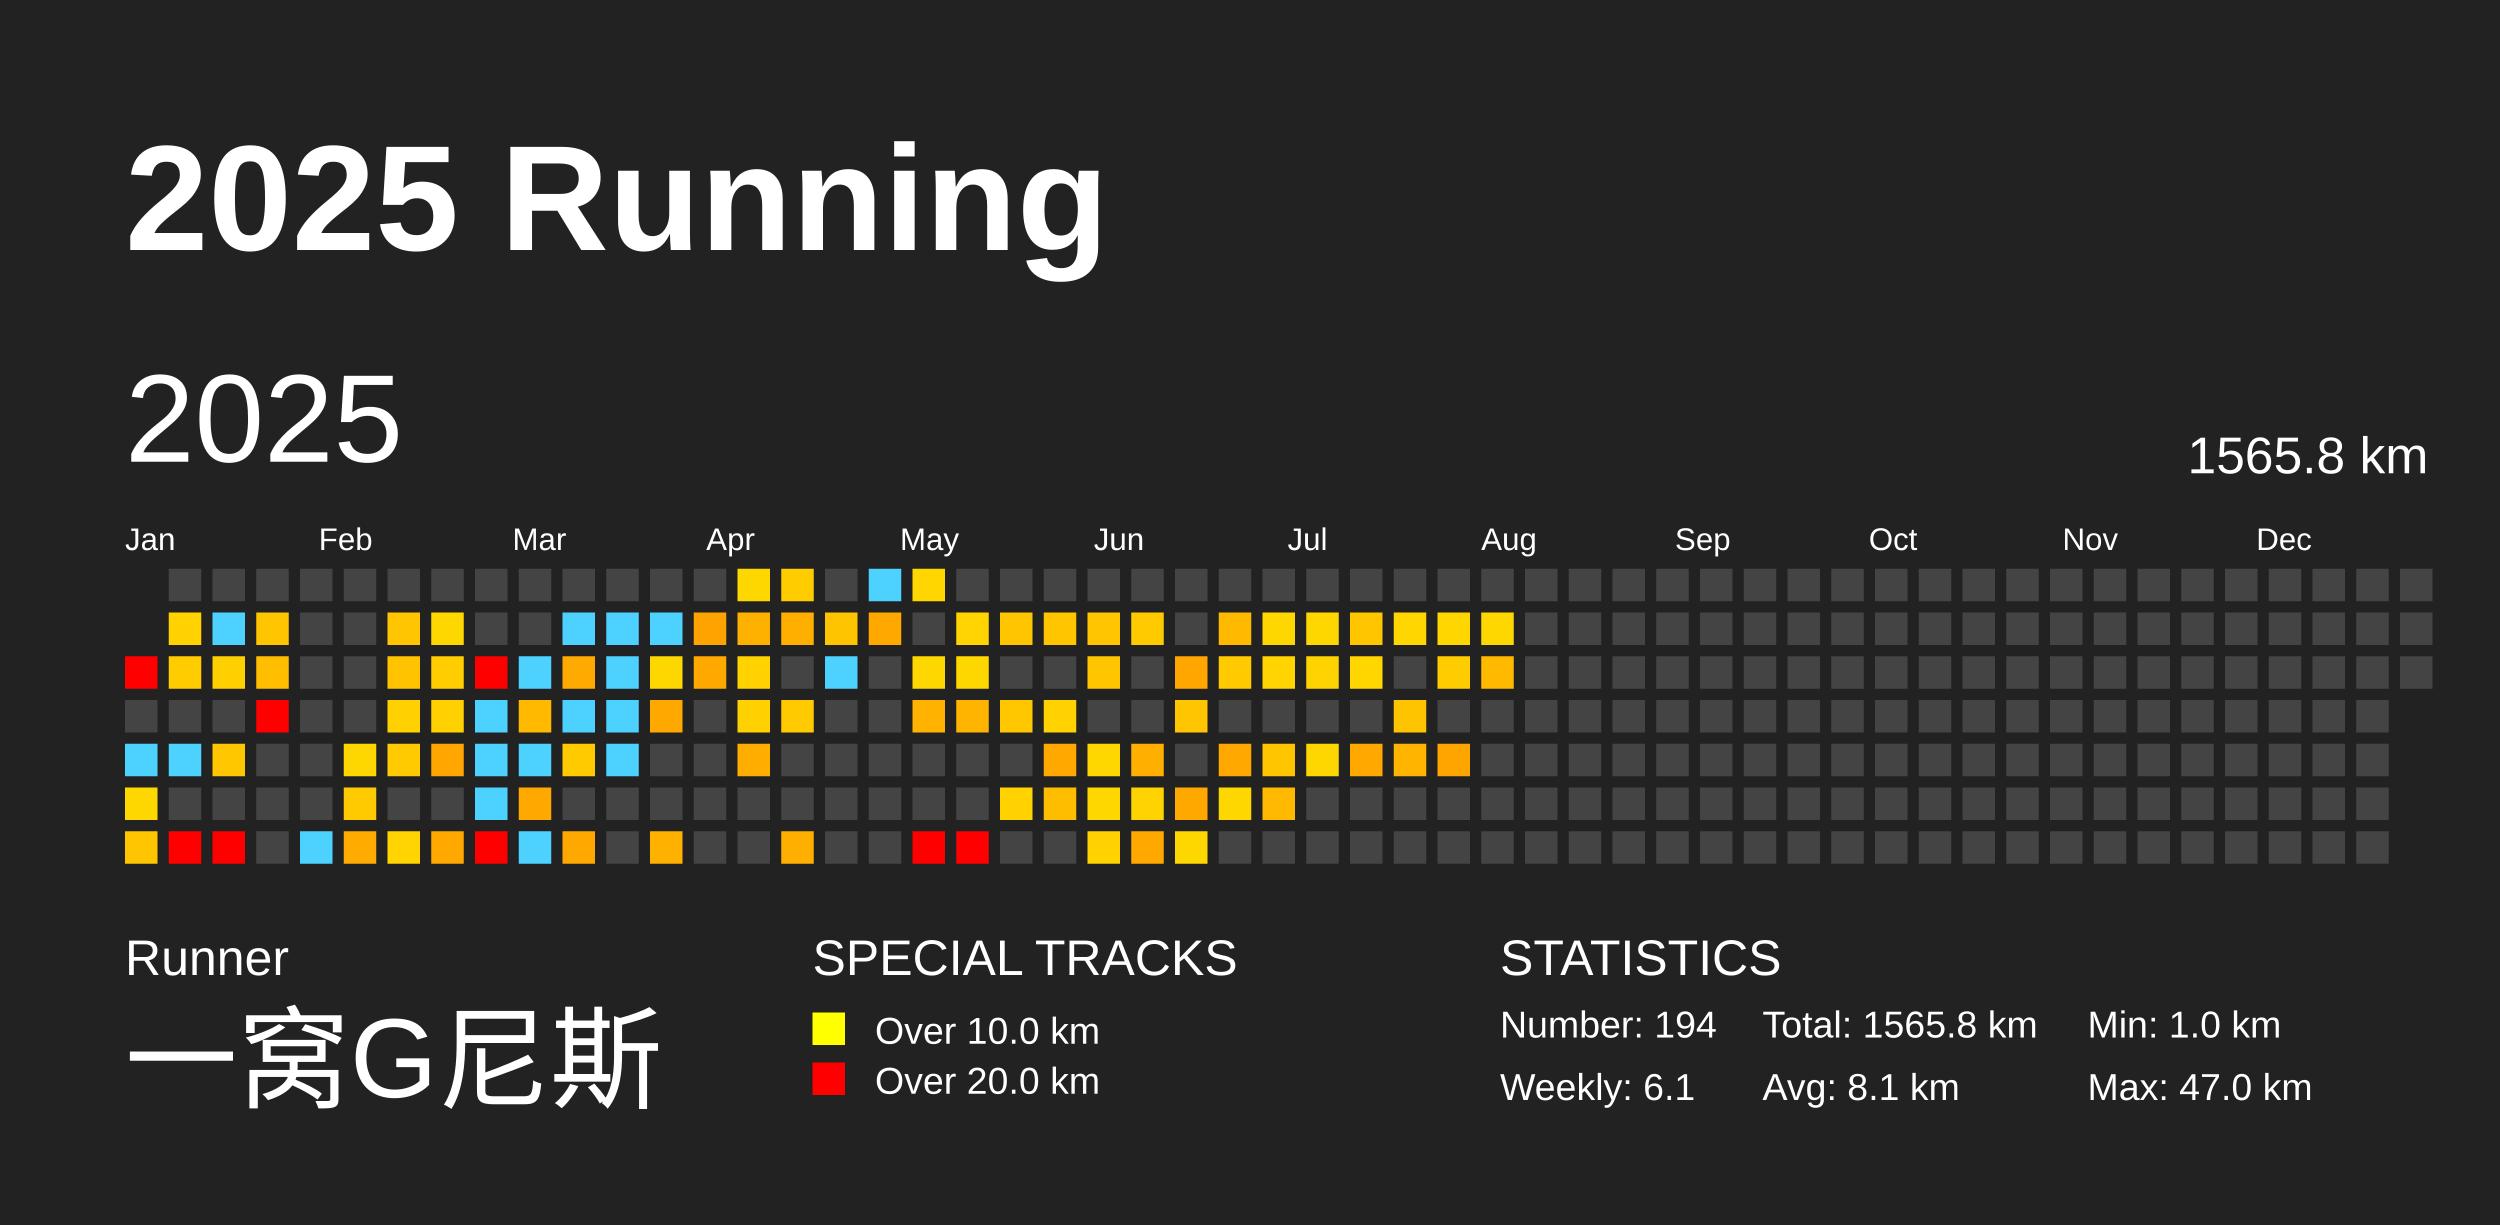
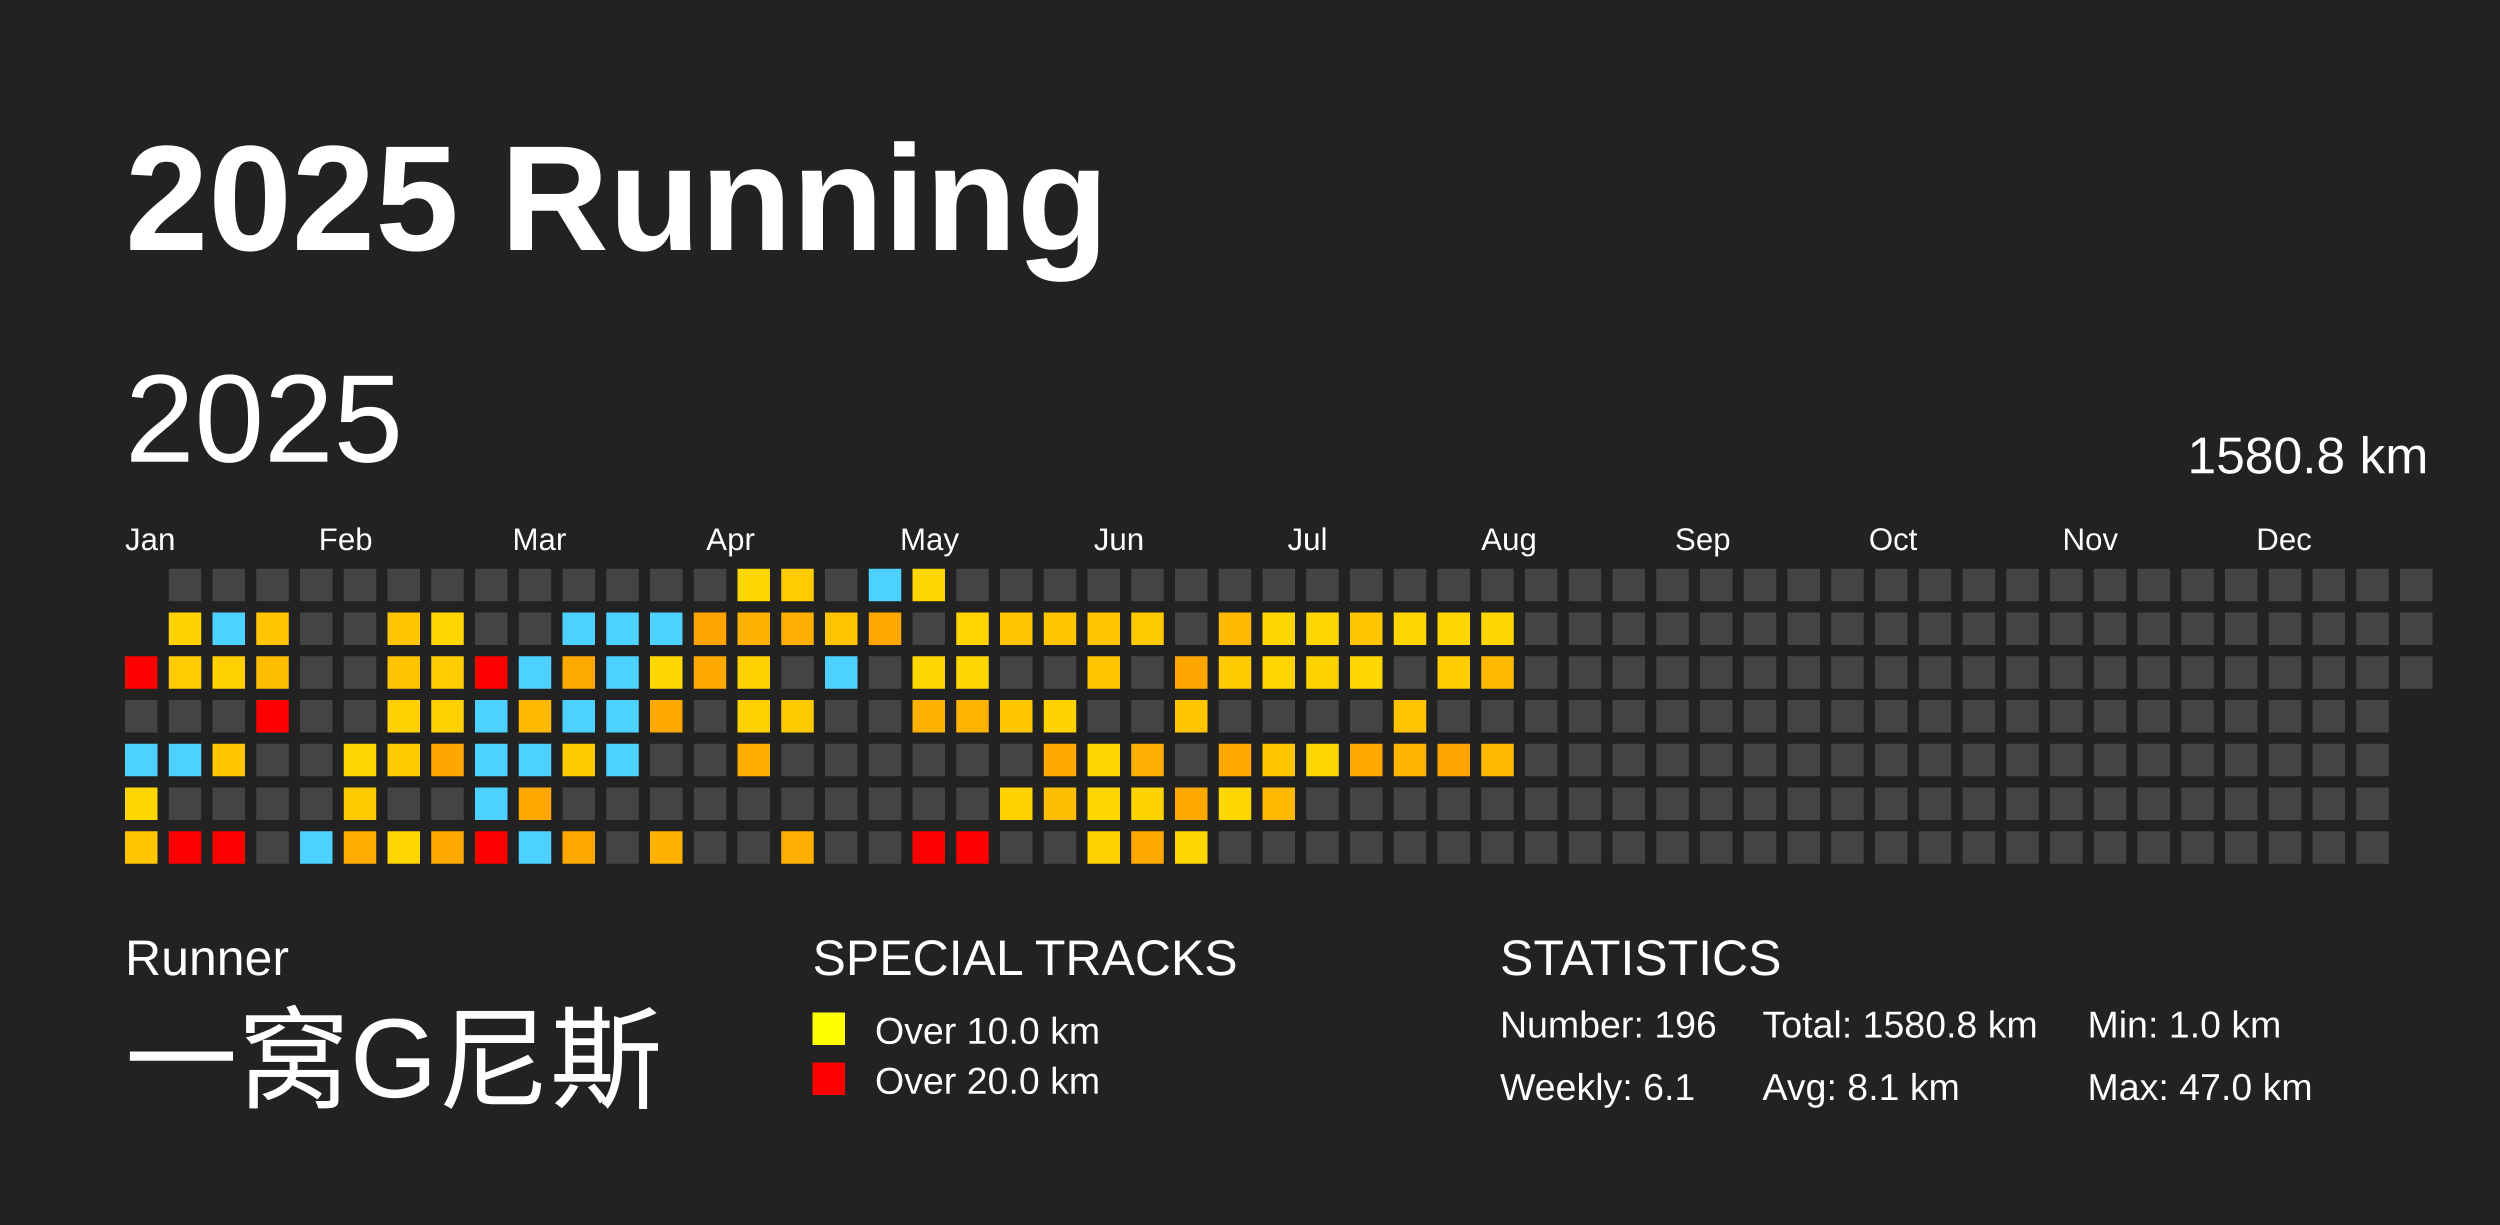
<svg xmlns="http://www.w3.org/2000/svg" baseProfile="full" height="98mm" version="1.1" viewBox="0,0,200,98" width="200mm">
  <defs />
  <rect fill="#222222" height="98" width="200" x="0" y="0" />
  <text fill="#FFFFFF" style="font-size:12px; font-family:Arial; font-weight:bold;" x="10" y="20">2025 Running</text>
  <text fill="#FFFFFF" style="font-size:4px; font-family:Arial" x="10" y="78">Runner</text>
  <text fill="#FFFFFF" style="font-size:9px; font-family:Arial" x="10" y="88">一窝G尼斯</text>
  <text fill="#FFFFFF" style="font-size:4px; font-family:Arial" x="65" y="78">SPECIAL TRACKS</text>
  <rect fill="yellow" height="2.6" width="2.6" x="65" y="81" />
  <text fill="#FFFFFF" style="font-size:3px; font-family:Arial" x="70" y="83.5">Over 10.0 km</text>
  <rect fill="red" height="2.6" width="2.6" x="65" y="85" />
  <text fill="#FFFFFF" style="font-size:3px; font-family:Arial" x="70" y="87.5">Over 20.0 km</text>
  <text fill="#FFFFFF" style="font-size:4px; font-family:Arial" x="120" y="78">STATISTICS</text>
-   <text fill="#FFFFFF" style="font-size:3px; font-family:Arial" x="120" y="83">Number: 194</text>
+   <text fill="#FFFFFF" style="font-size:3px; font-family:Arial" x="120" y="83">Number: 196</text>
  <text fill="#FFFFFF" style="font-size:3px; font-family:Arial" x="120" y="88">Weekly: 6.1</text>
-   <text fill="#FFFFFF" style="font-size:3px; font-family:Arial" x="141" y="83">Total: 1565.8 km</text>
+   <text fill="#FFFFFF" style="font-size:3px; font-family:Arial" x="141" y="83">Total: 1580.8 km</text>
  <text fill="#FFFFFF" style="font-size:3px; font-family:Arial" x="141" y="88">Avg: 8.1 km</text>
  <text fill="#FFFFFF" style="font-size:3px; font-family:Arial" x="167" y="83">Min: 1.0 km</text>
  <text fill="#FFFFFF" style="font-size:3px; font-family:Arial" x="167" y="88">Max: 47.0 km</text>
  <text dominant-baseline="hanging" fill="#FFFFFF" style="font-size:10.0px; font-family:Arial;" x="10" y="30">2025</text>
-   <text dominant-baseline="hanging" fill="#FFFFFF" style="font-size:4.125px; font-family:Arial;" x="175" y="35">1565.8 km</text>
+   <text dominant-baseline="hanging" fill="#FFFFFF" style="font-size:4.125px; font-family:Arial;" x="175" y="35">1580.8 km</text>
  <text fill="#FFFFFF" style="font-size:2.5px; font-family:Arial" x="10.0" y="44">Jan</text>
  <text fill="#FFFFFF" style="font-size:2.5px; font-family:Arial" x="25.5" y="44">Feb</text>
  <text fill="#FFFFFF" style="font-size:2.5px; font-family:Arial" x="41.0" y="44">Mar</text>
  <text fill="#FFFFFF" style="font-size:2.5px; font-family:Arial" x="56.5" y="44">Apr</text>
  <text fill="#FFFFFF" style="font-size:2.5px; font-family:Arial" x="72.0" y="44">May</text>
  <text fill="#FFFFFF" style="font-size:2.5px; font-family:Arial" x="87.5" y="44">Jun</text>
  <text fill="#FFFFFF" style="font-size:2.5px; font-family:Arial" x="103.0" y="44">Jul</text>
  <text fill="#FFFFFF" style="font-size:2.5px; font-family:Arial" x="118.5" y="44">Aug</text>
  <text fill="#FFFFFF" style="font-size:2.5px; font-family:Arial" x="134.0" y="44">Sep</text>
  <text fill="#FFFFFF" style="font-size:2.5px; font-family:Arial" x="149.5" y="44">Oct</text>
  <text fill="#FFFFFF" style="font-size:2.5px; font-family:Arial" x="165.0" y="44">Nov</text>
  <text fill="#FFFFFF" style="font-size:2.5px; font-family:Arial" x="180.5" y="44">Dec</text>
  <rect fill="red" height="2.6" width="2.6" x="10.0" y="52.5" />
  <rect fill="#444444" height="2.6" width="2.6" x="10.0" y="56.0" />
  <rect fill="#4dd2ff" height="2.6" width="2.6" x="10.0" y="59.5" />
  <rect fill="#ffd700" height="2.6" width="2.6" x="10.0" y="63.0" />
  <rect fill="#ffc500" height="2.6" width="2.6" x="10.0" y="66.5" />
  <rect fill="#444444" height="2.6" width="2.6" x="13.5" y="45.5" />
  <rect fill="#ffd200" height="2.6" width="2.6" x="13.5" y="49.0" />
  <rect fill="#ffcc00" height="2.6" width="2.6" x="13.5" y="52.5" />
  <rect fill="#444444" height="2.6" width="2.6" x="13.5" y="56.0" />
  <rect fill="#4dd2ff" height="2.6" width="2.6" x="13.5" y="59.5" />
  <rect fill="#444444" height="2.6" width="2.6" x="13.5" y="63.0" />
  <rect fill="red" height="2.6" width="2.6" x="13.5" y="66.5" />
  <rect fill="#444444" height="2.6" width="2.6" x="17.0" y="45.5" />
  <rect fill="#4dd2ff" height="2.6" width="2.6" x="17.0" y="49.0" />
  <rect fill="#ffd000" height="2.6" width="2.6" x="17.0" y="52.5" />
  <rect fill="#444444" height="2.6" width="2.6" x="17.0" y="56.0" />
  <rect fill="#ffc700" height="2.6" width="2.6" x="17.0" y="59.5" />
  <rect fill="#444444" height="2.6" width="2.6" x="17.0" y="63.0" />
  <rect fill="red" height="2.6" width="2.6" x="17.0" y="66.5" />
  <rect fill="#444444" height="2.6" width="2.6" x="20.5" y="45.5" />
  <rect fill="#ffc500" height="2.6" width="2.6" x="20.5" y="49.0" />
  <rect fill="#ffbf00" height="2.6" width="2.6" x="20.5" y="52.5" />
  <rect fill="red" height="2.6" width="2.6" x="20.5" y="56.0" />
  <rect fill="#444444" height="2.6" width="2.6" x="20.5" y="59.5" />
  <rect fill="#444444" height="2.6" width="2.6" x="20.5" y="63.0" />
  <rect fill="#444444" height="2.6" width="2.6" x="20.5" y="66.5" />
  <rect fill="#444444" height="2.6" width="2.6" x="24.0" y="45.5" />
  <rect fill="#444444" height="2.6" width="2.6" x="24.0" y="49.0" />
  <rect fill="#444444" height="2.6" width="2.6" x="24.0" y="52.5" />
  <rect fill="#444444" height="2.6" width="2.6" x="24.0" y="56.0" />
  <rect fill="#444444" height="2.6" width="2.6" x="24.0" y="59.5" />
  <rect fill="#444444" height="2.6" width="2.6" x="24.0" y="63.0" />
  <rect fill="#4dd2ff" height="2.6" width="2.6" x="24.0" y="66.5" />
  <rect fill="#444444" height="2.6" width="2.6" x="27.5" y="45.5" />
  <rect fill="#444444" height="2.6" width="2.6" x="27.5" y="49.0" />
  <rect fill="#444444" height="2.6" width="2.6" x="27.5" y="52.5" />
  <rect fill="#444444" height="2.6" width="2.6" x="27.5" y="56.0" />
  <rect fill="#ffd700" height="2.6" width="2.6" x="27.5" y="59.5" />
  <rect fill="#ffcb00" height="2.6" width="2.6" x="27.5" y="63.0" />
  <rect fill="#ffab00" height="2.6" width="2.6" x="27.5" y="66.5" />
  <rect fill="#444444" height="2.6" width="2.6" x="31.0" y="45.5" />
  <rect fill="#ffc500" height="2.6" width="2.6" x="31.0" y="49.0" />
  <rect fill="#ffc300" height="2.6" width="2.6" x="31.0" y="52.5" />
  <rect fill="#ffd100" height="2.6" width="2.6" x="31.0" y="56.0" />
  <rect fill="#ffcb00" height="2.6" width="2.6" x="31.0" y="59.5" />
  <rect fill="#444444" height="2.6" width="2.6" x="31.0" y="63.0" />
  <rect fill="#ffd400" height="2.6" width="2.6" x="31.0" y="66.5" />
  <rect fill="#444444" height="2.6" width="2.6" x="34.5" y="45.5" />
  <rect fill="#ffd700" height="2.6" width="2.6" x="34.5" y="49.0" />
  <rect fill="#ffcd00" height="2.6" width="2.6" x="34.5" y="52.5" />
  <rect fill="#ffd100" height="2.6" width="2.6" x="34.5" y="56.0" />
  <rect fill="#ffa700" height="2.6" width="2.6" x="34.5" y="59.5" />
  <rect fill="#444444" height="2.6" width="2.6" x="34.5" y="63.0" />
  <rect fill="#ffa900" height="2.6" width="2.6" x="34.5" y="66.5" />
  <rect fill="#444444" height="2.6" width="2.6" x="38.0" y="45.5" />
  <rect fill="#444444" height="2.6" width="2.6" x="38.0" y="49.0" />
  <rect fill="red" height="2.6" width="2.6" x="38.0" y="52.5" />
  <rect fill="#4dd2ff" height="2.6" width="2.6" x="38.0" y="56.0" />
  <rect fill="#4dd2ff" height="2.6" width="2.6" x="38.0" y="59.5" />
  <rect fill="#4dd2ff" height="2.6" width="2.6" x="38.0" y="63.0" />
  <rect fill="red" height="2.6" width="2.6" x="38.0" y="66.5" />
  <rect fill="#444444" height="2.6" width="2.6" x="41.5" y="45.5" />
  <rect fill="#444444" height="2.6" width="2.6" x="41.5" y="49.0" />
  <rect fill="#4dd2ff" height="2.6" width="2.6" x="41.5" y="52.5" />
  <rect fill="#ffba00" height="2.6" width="2.6" x="41.5" y="56.0" />
  <rect fill="#4dd2ff" height="2.6" width="2.6" x="41.5" y="59.5" />
  <rect fill="#ffa800" height="2.6" width="2.6" x="41.5" y="63.0" />
  <rect fill="#4dd2ff" height="2.6" width="2.6" x="41.5" y="66.5" />
  <rect fill="#444444" height="2.6" width="2.6" x="45.0" y="45.5" />
  <rect fill="#4dd2ff" height="2.6" width="2.6" x="45.0" y="49.0" />
  <rect fill="#ffaa00" height="2.6" width="2.6" x="45.0" y="52.5" />
  <rect fill="#4dd2ff" height="2.6" width="2.6" x="45.0" y="56.0" />
  <rect fill="#ffcb00" height="2.6" width="2.6" x="45.0" y="59.5" />
  <rect fill="#444444" height="2.6" width="2.6" x="45.0" y="63.0" />
  <rect fill="#ffa900" height="2.6" width="2.6" x="45.0" y="66.5" />
  <rect fill="#444444" height="2.6" width="2.6" x="48.5" y="45.5" />
  <rect fill="#4dd2ff" height="2.6" width="2.6" x="48.5" y="49.0" />
  <rect fill="#4dd2ff" height="2.6" width="2.6" x="48.5" y="52.5" />
  <rect fill="#4dd2ff" height="2.6" width="2.6" x="48.5" y="56.0" />
  <rect fill="#4dd2ff" height="2.6" width="2.6" x="48.5" y="59.5" />
  <rect fill="#444444" height="2.6" width="2.6" x="48.5" y="63.0" />
  <rect fill="#444444" height="2.6" width="2.6" x="48.5" y="66.5" />
  <rect fill="#444444" height="2.6" width="2.6" x="52.0" y="45.5" />
  <rect fill="#4dd2ff" height="2.6" width="2.6" x="52.0" y="49.0" />
  <rect fill="#ffd700" height="2.6" width="2.6" x="52.0" y="52.5" />
  <rect fill="#ffa900" height="2.6" width="2.6" x="52.0" y="56.0" />
  <rect fill="#444444" height="2.6" width="2.6" x="52.0" y="59.5" />
  <rect fill="#444444" height="2.6" width="2.6" x="52.0" y="63.0" />
  <rect fill="#ffb100" height="2.6" width="2.6" x="52.0" y="66.5" />
  <rect fill="#444444" height="2.6" width="2.6" x="55.5" y="45.5" />
  <rect fill="#ffa300" height="2.6" width="2.6" x="55.5" y="49.0" />
  <rect fill="#ffa800" height="2.6" width="2.6" x="55.5" y="52.5" />
  <rect fill="#444444" height="2.6" width="2.6" x="55.5" y="56.0" />
  <rect fill="#444444" height="2.6" width="2.6" x="55.5" y="59.5" />
  <rect fill="#444444" height="2.6" width="2.6" x="55.5" y="63.0" />
  <rect fill="#444444" height="2.6" width="2.6" x="55.5" y="66.5" />
  <rect fill="#ffd700" height="2.6" width="2.6" x="59.0" y="45.5" />
  <rect fill="#ffb100" height="2.6" width="2.6" x="59.0" y="49.0" />
  <rect fill="#ffd200" height="2.6" width="2.6" x="59.0" y="52.5" />
  <rect fill="#ffd100" height="2.6" width="2.6" x="59.0" y="56.0" />
  <rect fill="#ffae00" height="2.6" width="2.6" x="59.0" y="59.5" />
  <rect fill="#444444" height="2.6" width="2.6" x="59.0" y="63.0" />
  <rect fill="#444444" height="2.6" width="2.6" x="59.0" y="66.5" />
  <rect fill="#ffcc00" height="2.6" width="2.6" x="62.5" y="45.5" />
  <rect fill="#ffaf00" height="2.6" width="2.6" x="62.5" y="49.0" />
  <rect fill="#444444" height="2.6" width="2.6" x="62.5" y="52.5" />
  <rect fill="#ffca00" height="2.6" width="2.6" x="62.5" y="56.0" />
  <rect fill="#444444" height="2.6" width="2.6" x="62.5" y="59.5" />
  <rect fill="#444444" height="2.6" width="2.6" x="62.5" y="63.0" />
  <rect fill="#ffaf00" height="2.6" width="2.6" x="62.5" y="66.5" />
  <rect fill="#444444" height="2.6" width="2.6" x="66.0" y="45.5" />
  <rect fill="#ffc400" height="2.6" width="2.6" x="66.0" y="49.0" />
  <rect fill="#4dd2ff" height="2.6" width="2.6" x="66.0" y="52.5" />
  <rect fill="#444444" height="2.6" width="2.6" x="66.0" y="56.0" />
  <rect fill="#444444" height="2.6" width="2.6" x="66.0" y="59.5" />
  <rect fill="#444444" height="2.6" width="2.6" x="66.0" y="63.0" />
  <rect fill="#444444" height="2.6" width="2.6" x="66.0" y="66.5" />
  <rect fill="#4dd2ff" height="2.6" width="2.6" x="69.5" y="45.5" />
  <rect fill="#ffa900" height="2.6" width="2.6" x="69.5" y="49.0" />
  <rect fill="#444444" height="2.6" width="2.6" x="69.5" y="52.5" />
  <rect fill="#444444" height="2.6" width="2.6" x="69.5" y="56.0" />
  <rect fill="#444444" height="2.6" width="2.6" x="69.5" y="59.5" />
  <rect fill="#444444" height="2.6" width="2.6" x="69.5" y="63.0" />
  <rect fill="#444444" height="2.6" width="2.6" x="69.5" y="66.5" />
  <rect fill="#ffd600" height="2.6" width="2.6" x="73.0" y="45.5" />
  <rect fill="#444444" height="2.6" width="2.6" x="73.0" y="49.0" />
  <rect fill="#ffd700" height="2.6" width="2.6" x="73.0" y="52.5" />
  <rect fill="#ffb200" height="2.6" width="2.6" x="73.0" y="56.0" />
  <rect fill="#444444" height="2.6" width="2.6" x="73.0" y="59.5" />
  <rect fill="#444444" height="2.6" width="2.6" x="73.0" y="63.0" />
  <rect fill="red" height="2.6" width="2.6" x="73.0" y="66.5" />
  <rect fill="#444444" height="2.6" width="2.6" x="76.5" y="45.5" />
  <rect fill="#ffd400" height="2.6" width="2.6" x="76.5" y="49.0" />
  <rect fill="#ffd700" height="2.6" width="2.6" x="76.5" y="52.5" />
  <rect fill="#ffb400" height="2.6" width="2.6" x="76.5" y="56.0" />
  <rect fill="#444444" height="2.6" width="2.6" x="76.5" y="59.5" />
  <rect fill="#444444" height="2.6" width="2.6" x="76.5" y="63.0" />
  <rect fill="red" height="2.6" width="2.6" x="76.5" y="66.5" />
  <rect fill="#444444" height="2.6" width="2.6" x="80.0" y="45.5" />
  <rect fill="#ffc500" height="2.6" width="2.6" x="80.0" y="49.0" />
  <rect fill="#444444" height="2.6" width="2.6" x="80.0" y="52.5" />
  <rect fill="#ffc700" height="2.6" width="2.6" x="80.0" y="56.0" />
  <rect fill="#444444" height="2.6" width="2.6" x="80.0" y="59.5" />
  <rect fill="#ffd200" height="2.6" width="2.6" x="80.0" y="63.0" />
  <rect fill="#444444" height="2.6" width="2.6" x="80.0" y="66.5" />
  <rect fill="#444444" height="2.6" width="2.6" x="83.5" y="45.5" />
  <rect fill="#ffc600" height="2.6" width="2.6" x="83.5" y="49.0" />
  <rect fill="#444444" height="2.6" width="2.6" x="83.5" y="52.5" />
  <rect fill="#ffd200" height="2.6" width="2.6" x="83.5" y="56.0" />
  <rect fill="#ffa800" height="2.6" width="2.6" x="83.5" y="59.5" />
  <rect fill="#ffbd00" height="2.6" width="2.6" x="83.5" y="63.0" />
  <rect fill="#444444" height="2.6" width="2.6" x="83.5" y="66.5" />
  <rect fill="#444444" height="2.6" width="2.6" x="87.0" y="45.5" />
  <rect fill="#ffc500" height="2.6" width="2.6" x="87.0" y="49.0" />
  <rect fill="#ffc600" height="2.6" width="2.6" x="87.0" y="52.5" />
  <rect fill="#444444" height="2.6" width="2.6" x="87.0" y="56.0" />
  <rect fill="#ffd700" height="2.6" width="2.6" x="87.0" y="59.5" />
  <rect fill="#ffd700" height="2.6" width="2.6" x="87.0" y="63.0" />
  <rect fill="#ffd200" height="2.6" width="2.6" x="87.0" y="66.5" />
  <rect fill="#444444" height="2.6" width="2.6" x="90.5" y="45.5" />
  <rect fill="#ffca00" height="2.6" width="2.6" x="90.5" y="49.0" />
  <rect fill="#444444" height="2.6" width="2.6" x="90.5" y="52.5" />
  <rect fill="#444444" height="2.6" width="2.6" x="90.5" y="56.0" />
  <rect fill="#ffaf00" height="2.6" width="2.6" x="90.5" y="59.5" />
  <rect fill="#ffd300" height="2.6" width="2.6" x="90.5" y="63.0" />
  <rect fill="#ffa900" height="2.6" width="2.6" x="90.5" y="66.5" />
  <rect fill="#444444" height="2.6" width="2.6" x="94.0" y="45.5" />
  <rect fill="#444444" height="2.6" width="2.6" x="94.0" y="49.0" />
  <rect fill="#ffa600" height="2.6" width="2.6" x="94.0" y="52.5" />
  <rect fill="#ffc500" height="2.6" width="2.6" x="94.0" y="56.0" />
  <rect fill="#444444" height="2.6" width="2.6" x="94.0" y="59.5" />
  <rect fill="#ffa900" height="2.6" width="2.6" x="94.0" y="63.0" />
  <rect fill="#ffd700" height="2.6" width="2.6" x="94.0" y="66.5" />
  <rect fill="#444444" height="2.6" width="2.6" x="97.5" y="45.5" />
  <rect fill="#ffba00" height="2.6" width="2.6" x="97.5" y="49.0" />
  <rect fill="#ffca00" height="2.6" width="2.6" x="97.5" y="52.5" />
  <rect fill="#444444" height="2.6" width="2.6" x="97.5" y="56.0" />
  <rect fill="#ffa800" height="2.6" width="2.6" x="97.5" y="59.5" />
  <rect fill="#ffd700" height="2.6" width="2.6" x="97.5" y="63.0" />
  <rect fill="#444444" height="2.6" width="2.6" x="97.5" y="66.5" />
  <rect fill="#444444" height="2.6" width="2.6" x="101.0" y="45.5" />
  <rect fill="#ffd700" height="2.6" width="2.6" x="101.0" y="49.0" />
  <rect fill="#ffd400" height="2.6" width="2.6" x="101.0" y="52.5" />
  <rect fill="#444444" height="2.6" width="2.6" x="101.0" y="56.0" />
  <rect fill="#ffc600" height="2.6" width="2.6" x="101.0" y="59.5" />
  <rect fill="#ffb900" height="2.6" width="2.6" x="101.0" y="63.0" />
  <rect fill="#444444" height="2.6" width="2.6" x="101.0" y="66.5" />
  <rect fill="#444444" height="2.6" width="2.6" x="104.5" y="45.5" />
  <rect fill="#ffd700" height="2.6" width="2.6" x="104.5" y="49.0" />
  <rect fill="#ffd300" height="2.6" width="2.6" x="104.5" y="52.5" />
  <rect fill="#444444" height="2.6" width="2.6" x="104.5" y="56.0" />
  <rect fill="#ffd700" height="2.6" width="2.6" x="104.5" y="59.5" />
  <rect fill="#444444" height="2.6" width="2.6" x="104.5" y="63.0" />
  <rect fill="#444444" height="2.6" width="2.6" x="104.5" y="66.5" />
  <rect fill="#444444" height="2.6" width="2.6" x="108.0" y="45.5" />
  <rect fill="#ffc600" height="2.6" width="2.6" x="108.0" y="49.0" />
  <rect fill="#ffd600" height="2.6" width="2.6" x="108.0" y="52.5" />
  <rect fill="#444444" height="2.6" width="2.6" x="108.0" y="56.0" />
  <rect fill="#ffa900" height="2.6" width="2.6" x="108.0" y="59.5" />
  <rect fill="#444444" height="2.6" width="2.6" x="108.0" y="63.0" />
  <rect fill="#444444" height="2.6" width="2.6" x="108.0" y="66.5" />
  <rect fill="#444444" height="2.6" width="2.6" x="111.5" y="45.5" />
  <rect fill="#ffd600" height="2.6" width="2.6" x="111.5" y="49.0" />
  <rect fill="#444444" height="2.6" width="2.6" x="111.5" y="52.5" />
  <rect fill="#ffc400" height="2.6" width="2.6" x="111.5" y="56.0" />
  <rect fill="#ffb400" height="2.6" width="2.6" x="111.5" y="59.5" />
  <rect fill="#444444" height="2.6" width="2.6" x="111.5" y="63.0" />
  <rect fill="#444444" height="2.6" width="2.6" x="111.5" y="66.5" />
  <rect fill="#444444" height="2.6" width="2.6" x="115.0" y="45.5" />
  <rect fill="#ffd600" height="2.6" width="2.6" x="115.0" y="49.0" />
  <rect fill="#ffcc00" height="2.6" width="2.6" x="115.0" y="52.5" />
  <rect fill="#444444" height="2.6" width="2.6" x="115.0" y="56.0" />
  <rect fill="#ffa500" height="2.6" width="2.6" x="115.0" y="59.5" />
  <rect fill="#444444" height="2.6" width="2.6" x="115.0" y="63.0" />
  <rect fill="#444444" height="2.6" width="2.6" x="115.0" y="66.5" />
  <rect fill="#444444" height="2.6" width="2.6" x="118.5" y="45.5" />
  <rect fill="#ffd700" height="2.6" width="2.6" x="118.5" y="49.0" />
  <rect fill="#ffba00" height="2.6" width="2.6" x="118.5" y="52.5" />
  <rect fill="#444444" height="2.6" width="2.6" x="118.5" y="56.0" />
-   <rect fill="#444444" height="2.6" width="2.6" x="118.5" y="59.5" />
+   <rect fill="#ffba00" height="2.6" width="2.6" x="118.5" y="59.5" />
  <rect fill="#444444" height="2.6" width="2.6" x="118.5" y="63.0" />
  <rect fill="#444444" height="2.6" width="2.6" x="118.5" y="66.5" />
  <rect fill="#444444" height="2.6" width="2.6" x="122.0" y="45.5" />
  <rect fill="#444444" height="2.6" width="2.6" x="122.0" y="49.0" />
  <rect fill="#444444" height="2.6" width="2.6" x="122.0" y="52.5" />
  <rect fill="#444444" height="2.6" width="2.6" x="122.0" y="56.0" />
  <rect fill="#444444" height="2.6" width="2.6" x="122.0" y="59.5" />
  <rect fill="#444444" height="2.6" width="2.6" x="122.0" y="63.0" />
  <rect fill="#444444" height="2.6" width="2.6" x="122.0" y="66.5" />
  <rect fill="#444444" height="2.6" width="2.6" x="125.5" y="45.5" />
  <rect fill="#444444" height="2.6" width="2.6" x="125.5" y="49.0" />
  <rect fill="#444444" height="2.6" width="2.6" x="125.5" y="52.5" />
  <rect fill="#444444" height="2.6" width="2.6" x="125.5" y="56.0" />
  <rect fill="#444444" height="2.6" width="2.6" x="125.5" y="59.5" />
  <rect fill="#444444" height="2.6" width="2.6" x="125.5" y="63.0" />
  <rect fill="#444444" height="2.6" width="2.6" x="125.5" y="66.5" />
  <rect fill="#444444" height="2.6" width="2.6" x="129.0" y="45.5" />
  <rect fill="#444444" height="2.6" width="2.6" x="129.0" y="49.0" />
  <rect fill="#444444" height="2.6" width="2.6" x="129.0" y="52.5" />
  <rect fill="#444444" height="2.6" width="2.6" x="129.0" y="56.0" />
  <rect fill="#444444" height="2.6" width="2.6" x="129.0" y="59.5" />
  <rect fill="#444444" height="2.6" width="2.6" x="129.0" y="63.0" />
  <rect fill="#444444" height="2.6" width="2.6" x="129.0" y="66.5" />
  <rect fill="#444444" height="2.6" width="2.6" x="132.5" y="45.5" />
  <rect fill="#444444" height="2.6" width="2.6" x="132.5" y="49.0" />
  <rect fill="#444444" height="2.6" width="2.6" x="132.5" y="52.5" />
  <rect fill="#444444" height="2.6" width="2.6" x="132.5" y="56.0" />
  <rect fill="#444444" height="2.6" width="2.6" x="132.5" y="59.5" />
  <rect fill="#444444" height="2.6" width="2.6" x="132.5" y="63.0" />
  <rect fill="#444444" height="2.6" width="2.6" x="132.5" y="66.5" />
  <rect fill="#444444" height="2.6" width="2.6" x="136.0" y="45.5" />
  <rect fill="#444444" height="2.6" width="2.6" x="136.0" y="49.0" />
  <rect fill="#444444" height="2.6" width="2.6" x="136.0" y="52.5" />
  <rect fill="#444444" height="2.6" width="2.6" x="136.0" y="56.0" />
  <rect fill="#444444" height="2.6" width="2.6" x="136.0" y="59.5" />
  <rect fill="#444444" height="2.6" width="2.6" x="136.0" y="63.0" />
  <rect fill="#444444" height="2.6" width="2.6" x="136.0" y="66.5" />
  <rect fill="#444444" height="2.6" width="2.6" x="139.5" y="45.5" />
  <rect fill="#444444" height="2.6" width="2.6" x="139.5" y="49.0" />
  <rect fill="#444444" height="2.6" width="2.6" x="139.5" y="52.5" />
  <rect fill="#444444" height="2.6" width="2.6" x="139.5" y="56.0" />
  <rect fill="#444444" height="2.6" width="2.6" x="139.5" y="59.5" />
  <rect fill="#444444" height="2.6" width="2.6" x="139.5" y="63.0" />
  <rect fill="#444444" height="2.6" width="2.6" x="139.5" y="66.5" />
  <rect fill="#444444" height="2.6" width="2.6" x="143.0" y="45.5" />
  <rect fill="#444444" height="2.6" width="2.6" x="143.0" y="49.0" />
  <rect fill="#444444" height="2.6" width="2.6" x="143.0" y="52.5" />
  <rect fill="#444444" height="2.6" width="2.6" x="143.0" y="56.0" />
  <rect fill="#444444" height="2.6" width="2.6" x="143.0" y="59.5" />
  <rect fill="#444444" height="2.6" width="2.6" x="143.0" y="63.0" />
  <rect fill="#444444" height="2.6" width="2.6" x="143.0" y="66.5" />
  <rect fill="#444444" height="2.6" width="2.6" x="146.5" y="45.5" />
  <rect fill="#444444" height="2.6" width="2.6" x="146.5" y="49.0" />
  <rect fill="#444444" height="2.6" width="2.6" x="146.5" y="52.5" />
  <rect fill="#444444" height="2.6" width="2.6" x="146.5" y="56.0" />
  <rect fill="#444444" height="2.6" width="2.6" x="146.5" y="59.5" />
  <rect fill="#444444" height="2.6" width="2.6" x="146.5" y="63.0" />
  <rect fill="#444444" height="2.6" width="2.6" x="146.5" y="66.5" />
  <rect fill="#444444" height="2.6" width="2.6" x="150.0" y="45.5" />
  <rect fill="#444444" height="2.6" width="2.6" x="150.0" y="49.0" />
  <rect fill="#444444" height="2.6" width="2.6" x="150.0" y="52.5" />
  <rect fill="#444444" height="2.6" width="2.6" x="150.0" y="56.0" />
  <rect fill="#444444" height="2.6" width="2.6" x="150.0" y="59.5" />
  <rect fill="#444444" height="2.6" width="2.6" x="150.0" y="63.0" />
  <rect fill="#444444" height="2.6" width="2.6" x="150.0" y="66.5" />
  <rect fill="#444444" height="2.6" width="2.6" x="153.5" y="45.5" />
  <rect fill="#444444" height="2.6" width="2.6" x="153.5" y="49.0" />
  <rect fill="#444444" height="2.6" width="2.6" x="153.5" y="52.5" />
  <rect fill="#444444" height="2.6" width="2.6" x="153.5" y="56.0" />
  <rect fill="#444444" height="2.6" width="2.6" x="153.5" y="59.5" />
  <rect fill="#444444" height="2.6" width="2.6" x="153.5" y="63.0" />
  <rect fill="#444444" height="2.6" width="2.6" x="153.5" y="66.5" />
  <rect fill="#444444" height="2.6" width="2.6" x="157.0" y="45.5" />
  <rect fill="#444444" height="2.6" width="2.6" x="157.0" y="49.0" />
  <rect fill="#444444" height="2.6" width="2.6" x="157.0" y="52.5" />
  <rect fill="#444444" height="2.6" width="2.6" x="157.0" y="56.0" />
  <rect fill="#444444" height="2.6" width="2.6" x="157.0" y="59.5" />
  <rect fill="#444444" height="2.6" width="2.6" x="157.0" y="63.0" />
  <rect fill="#444444" height="2.6" width="2.6" x="157.0" y="66.5" />
  <rect fill="#444444" height="2.6" width="2.6" x="160.5" y="45.5" />
  <rect fill="#444444" height="2.6" width="2.6" x="160.5" y="49.0" />
  <rect fill="#444444" height="2.6" width="2.6" x="160.5" y="52.5" />
  <rect fill="#444444" height="2.6" width="2.6" x="160.5" y="56.0" />
  <rect fill="#444444" height="2.6" width="2.6" x="160.5" y="59.5" />
  <rect fill="#444444" height="2.6" width="2.6" x="160.5" y="63.0" />
  <rect fill="#444444" height="2.6" width="2.6" x="160.5" y="66.5" />
  <rect fill="#444444" height="2.6" width="2.6" x="164.0" y="45.5" />
  <rect fill="#444444" height="2.6" width="2.6" x="164.0" y="49.0" />
  <rect fill="#444444" height="2.6" width="2.6" x="164.0" y="52.5" />
  <rect fill="#444444" height="2.6" width="2.6" x="164.0" y="56.0" />
  <rect fill="#444444" height="2.6" width="2.6" x="164.0" y="59.5" />
  <rect fill="#444444" height="2.6" width="2.6" x="164.0" y="63.0" />
  <rect fill="#444444" height="2.6" width="2.6" x="164.0" y="66.5" />
  <rect fill="#444444" height="2.6" width="2.6" x="167.5" y="45.5" />
  <rect fill="#444444" height="2.6" width="2.6" x="167.5" y="49.0" />
  <rect fill="#444444" height="2.6" width="2.6" x="167.5" y="52.5" />
  <rect fill="#444444" height="2.6" width="2.6" x="167.5" y="56.0" />
  <rect fill="#444444" height="2.6" width="2.6" x="167.5" y="59.5" />
  <rect fill="#444444" height="2.6" width="2.6" x="167.5" y="63.0" />
  <rect fill="#444444" height="2.6" width="2.6" x="167.5" y="66.5" />
  <rect fill="#444444" height="2.6" width="2.6" x="171.0" y="45.5" />
  <rect fill="#444444" height="2.6" width="2.6" x="171.0" y="49.0" />
  <rect fill="#444444" height="2.6" width="2.6" x="171.0" y="52.5" />
  <rect fill="#444444" height="2.6" width="2.6" x="171.0" y="56.0" />
  <rect fill="#444444" height="2.6" width="2.6" x="171.0" y="59.5" />
  <rect fill="#444444" height="2.6" width="2.6" x="171.0" y="63.0" />
  <rect fill="#444444" height="2.6" width="2.6" x="171.0" y="66.5" />
  <rect fill="#444444" height="2.6" width="2.6" x="174.5" y="45.5" />
  <rect fill="#444444" height="2.6" width="2.6" x="174.5" y="49.0" />
  <rect fill="#444444" height="2.6" width="2.6" x="174.5" y="52.5" />
  <rect fill="#444444" height="2.6" width="2.6" x="174.5" y="56.0" />
  <rect fill="#444444" height="2.6" width="2.6" x="174.5" y="59.5" />
  <rect fill="#444444" height="2.6" width="2.6" x="174.5" y="63.0" />
  <rect fill="#444444" height="2.6" width="2.6" x="174.5" y="66.5" />
  <rect fill="#444444" height="2.6" width="2.6" x="178.0" y="45.5" />
  <rect fill="#444444" height="2.6" width="2.6" x="178.0" y="49.0" />
  <rect fill="#444444" height="2.6" width="2.6" x="178.0" y="52.5" />
  <rect fill="#444444" height="2.6" width="2.6" x="178.0" y="56.0" />
  <rect fill="#444444" height="2.6" width="2.6" x="178.0" y="59.5" />
  <rect fill="#444444" height="2.6" width="2.6" x="178.0" y="63.0" />
  <rect fill="#444444" height="2.6" width="2.6" x="178.0" y="66.5" />
  <rect fill="#444444" height="2.6" width="2.6" x="181.5" y="45.5" />
  <rect fill="#444444" height="2.6" width="2.6" x="181.5" y="49.0" />
  <rect fill="#444444" height="2.6" width="2.6" x="181.5" y="52.5" />
  <rect fill="#444444" height="2.6" width="2.6" x="181.5" y="56.0" />
  <rect fill="#444444" height="2.6" width="2.6" x="181.5" y="59.5" />
  <rect fill="#444444" height="2.6" width="2.6" x="181.5" y="63.0" />
  <rect fill="#444444" height="2.6" width="2.6" x="181.5" y="66.5" />
  <rect fill="#444444" height="2.6" width="2.6" x="185.0" y="45.5" />
  <rect fill="#444444" height="2.6" width="2.6" x="185.0" y="49.0" />
  <rect fill="#444444" height="2.6" width="2.6" x="185.0" y="52.5" />
  <rect fill="#444444" height="2.6" width="2.6" x="185.0" y="56.0" />
  <rect fill="#444444" height="2.6" width="2.6" x="185.0" y="59.5" />
  <rect fill="#444444" height="2.6" width="2.6" x="185.0" y="63.0" />
  <rect fill="#444444" height="2.6" width="2.6" x="185.0" y="66.5" />
  <rect fill="#444444" height="2.6" width="2.6" x="188.5" y="45.5" />
  <rect fill="#444444" height="2.6" width="2.6" x="188.5" y="49.0" />
  <rect fill="#444444" height="2.6" width="2.6" x="188.5" y="52.5" />
  <rect fill="#444444" height="2.6" width="2.6" x="188.5" y="56.0" />
  <rect fill="#444444" height="2.6" width="2.6" x="188.5" y="59.5" />
  <rect fill="#444444" height="2.6" width="2.6" x="188.5" y="63.0" />
  <rect fill="#444444" height="2.6" width="2.6" x="188.5" y="66.5" />
  <rect fill="#444444" height="2.6" width="2.6" x="192.0" y="45.5" />
  <rect fill="#444444" height="2.6" width="2.6" x="192.0" y="49.0" />
  <rect fill="#444444" height="2.6" width="2.6" x="192.0" y="52.5" />
</svg>
